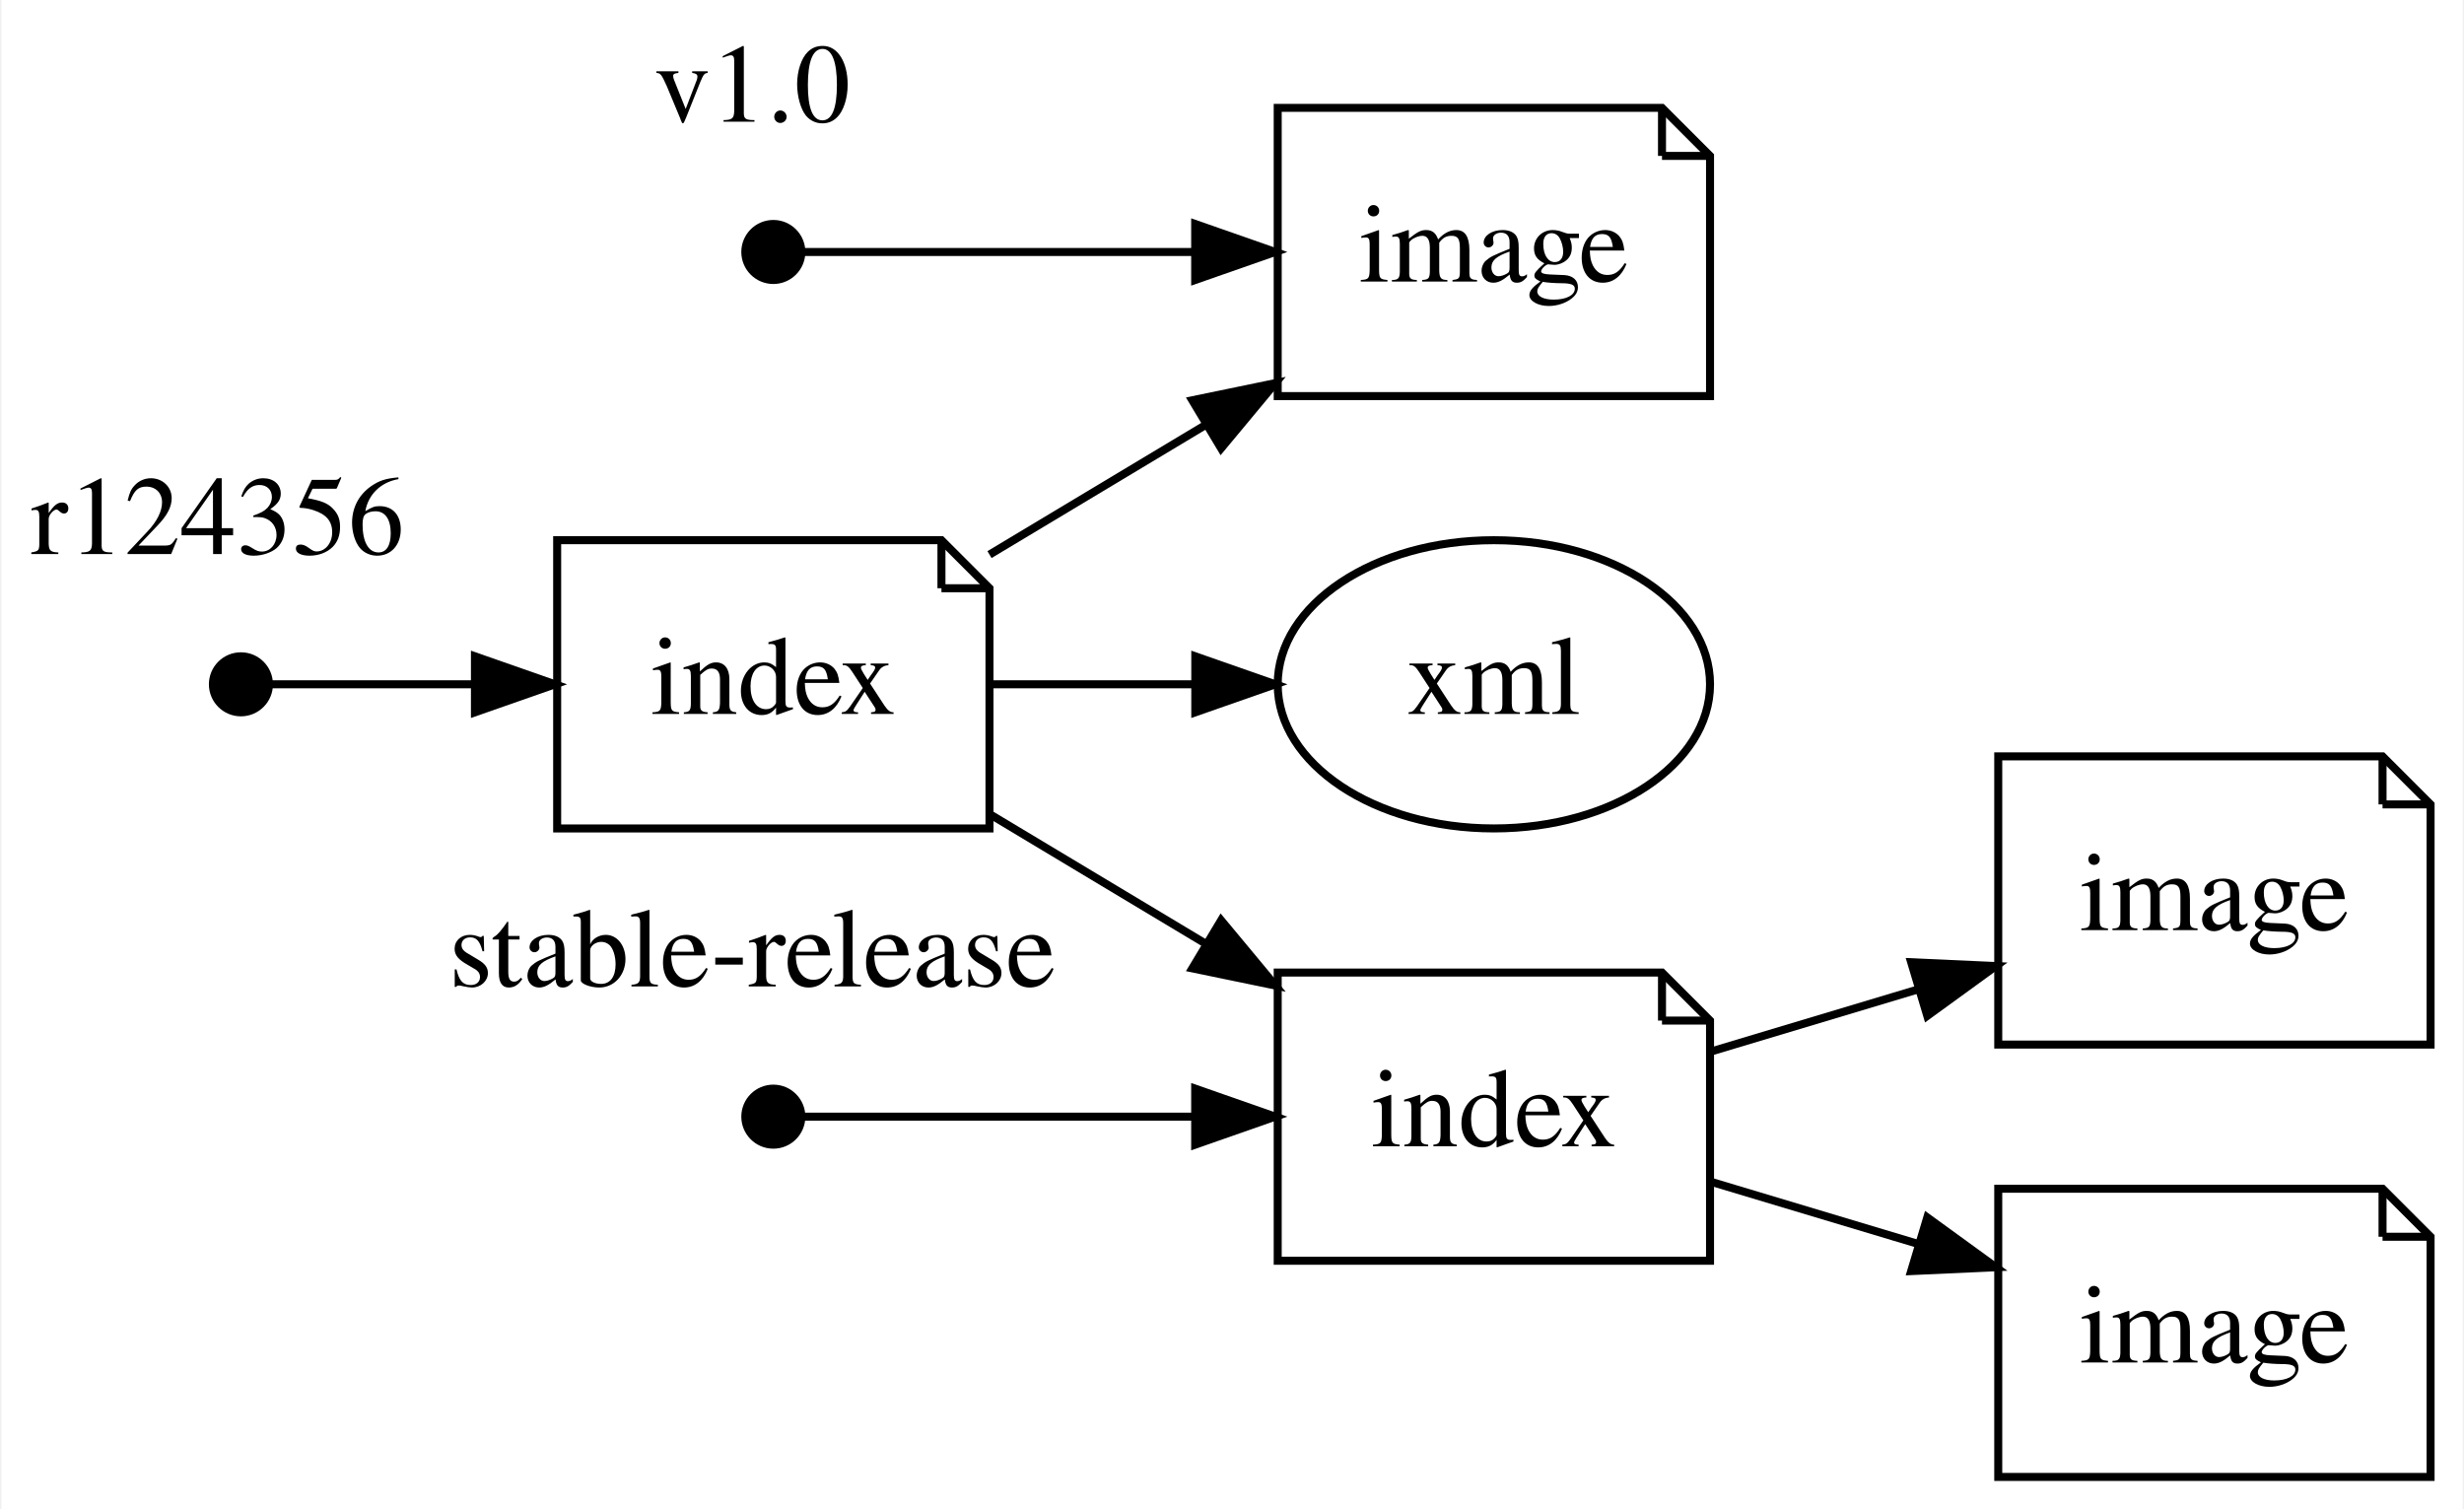
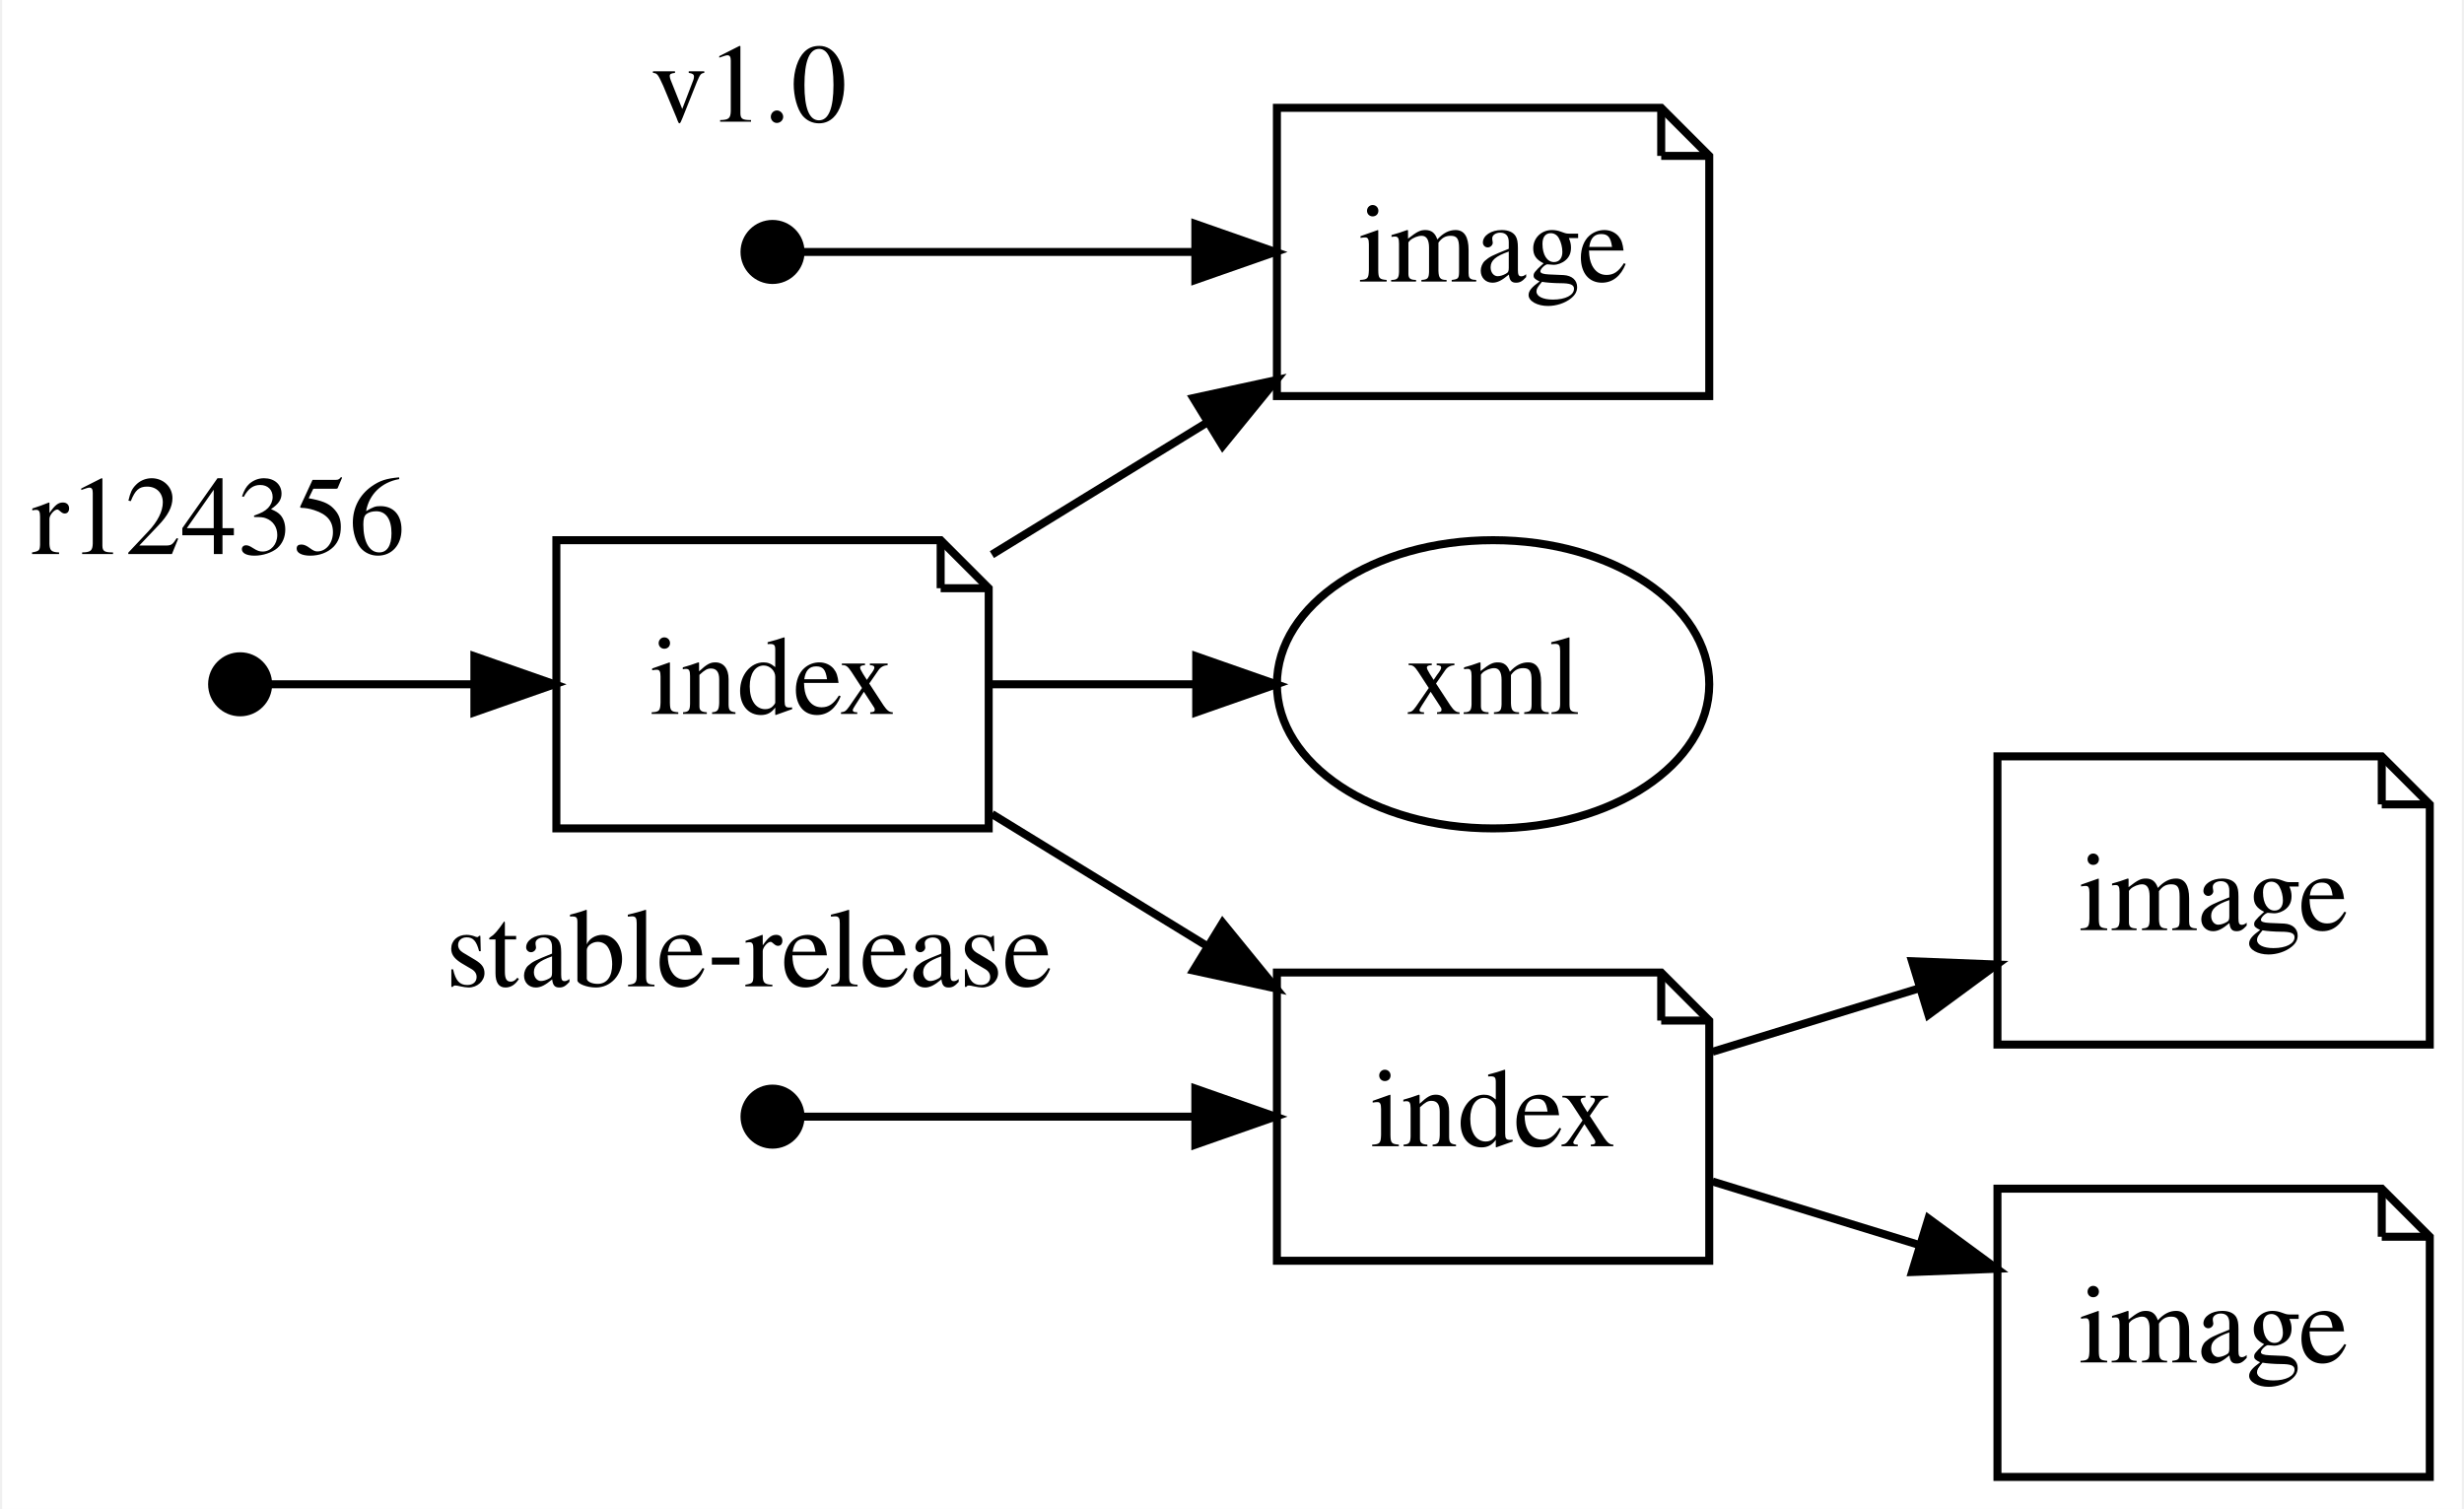
- <svg xmlns="http://www.w3.org/2000/svg" width="307pt" height="188pt" viewBox="0.00 0.00 307.41 188.47">
-   <g id="graph0" class="graph" transform="scale(1 1) rotate(0) translate(4 184.4722)">
-     <polygon fill="#ffffff" stroke="transparent" points="-4,4 -4,-184.472 303.414,-184.472 303.414,4 -4,4" />
+ <svg xmlns="http://www.w3.org/2000/svg" width="307pt" height="188pt" viewBox="0.00 0.00 307.22 188.47">
+   <g id="graph0" class="graph" transform="scale(1 1) rotate(0) translate(4 184.47)">
+     <polygon fill="white" stroke="transparent" points="-4,4 -4,-184.47 303.22,-184.47 303.22,4 -4,4" />
    <g id="node1" class="node">
-       <ellipse fill="#000000" stroke="#000000" cx="25.914" cy="-99" rx="3.5" ry="3.5" />
+       <ellipse fill="black" stroke="black" cx="25.72" cy="-99" rx="3.5" ry="3.5" />
    </g>
    <g id="node4" class="node">
-       <polygon fill="none" stroke="#000000" points="113.414,-117 65.414,-117 65.414,-81 119.414,-81 119.414,-111 113.414,-117" />
-       <polyline fill="none" stroke="#000000" points="113.414,-117 113.414,-111 " />
-       <polyline fill="none" stroke="#000000" points="119.414,-111 113.414,-111 " />
-       <text text-anchor="middle" x="92.414" y="-95.3" font-family="Times,serif" font-size="14.00" fill="#000000">index</text>
+       <polygon fill="none" stroke="black" points="113.22,-117 65.22,-117 65.22,-81 119.22,-81 119.22,-111 113.22,-117" />
+       <polyline fill="none" stroke="black" points="113.22,-117 113.22,-111 " />
+       <polyline fill="none" stroke="black" points="119.22,-111 113.22,-111 " />
+       <text text-anchor="middle" x="92.22" y="-95.3" font-family="Times,serif" font-size="14.00">index</text>
    </g>
    <g id="edge1" class="edge">
-       <path fill="none" stroke="#000000" d="M29.489,-99C34.6,-99 44.545,-99 55.045,-99" />
-       <polygon fill="#000000" stroke="#000000" points="55.144,-102.5 65.144,-99 55.144,-95.5 55.144,-102.5" />
-       <text text-anchor="middle" x="23" y="-115.272" font-family="Times,serif" font-size="14.00" fill="#000000">r124356</text>
+       <path fill="none" stroke="black" d="M29.49,-99C34.17,-99 44.16,-99 54.77,-99" />
+       <polygon fill="black" stroke="black" points="54.98,-102.5 64.98,-99 54.98,-95.5 54.98,-102.5" />
+       <text text-anchor="middle" x="23" y="-115.27" font-family="Times,serif" font-size="14.00">r124356</text>
    </g>
    <g id="node2" class="node">
-       <ellipse fill="#000000" stroke="#000000" cx="92.414" cy="-45" rx="3.5" ry="3.5" />
+       <ellipse fill="black" stroke="black" cx="92.22" cy="-45" rx="3.5" ry="3.5" />
    </g>
    <g id="node5" class="node">
-       <polygon fill="none" stroke="#000000" points="203.414,-63 155.414,-63 155.414,-27 209.414,-27 209.414,-57 203.414,-63" />
-       <polyline fill="none" stroke="#000000" points="203.414,-63 203.414,-57 " />
-       <polyline fill="none" stroke="#000000" points="209.414,-57 203.414,-57 " />
-       <text text-anchor="middle" x="182.414" y="-41.3" font-family="Times,serif" font-size="14.00" fill="#000000">index</text>
+       <polygon fill="none" stroke="black" points="203.22,-63 155.22,-63 155.22,-27 209.22,-27 209.22,-57 203.22,-63" />
+       <polyline fill="none" stroke="black" points="203.22,-63 203.22,-57 " />
+       <polyline fill="none" stroke="black" points="209.22,-57 203.22,-57 " />
+       <text text-anchor="middle" x="182.22" y="-41.3" font-family="Times,serif" font-size="14.00">index</text>
    </g>
    <g id="edge2" class="edge">
-       <path fill="none" stroke="#000000" d="M96.281,-45C104.78,-45 125.858,-45 145.035,-45" />
-       <polygon fill="#000000" stroke="#000000" points="145.106,-48.5 155.106,-45 145.106,-41.5 145.106,-48.5" />
-       <text text-anchor="middle" x="89.792" y="-61.272" font-family="Times,serif" font-size="14.00" fill="#000000">stable-release</text>
+       <path fill="none" stroke="black" d="M95.76,-45C103.1,-45 125.1,-45 144.95,-45" />
+       <polygon fill="black" stroke="black" points="145.03,-48.5 155.03,-45 145.03,-41.5 145.03,-48.5" />
+       <text text-anchor="middle" x="89.27" y="-61.27" font-family="Times,serif" font-size="14.00">stable-release</text>
    </g>
    <g id="node3" class="node">
-       <ellipse fill="#000000" stroke="#000000" cx="92.414" cy="-153" rx="3.5" ry="3.5" />
+       <ellipse fill="black" stroke="black" cx="92.22" cy="-153" rx="3.5" ry="3.5" />
    </g>
    <g id="node6" class="node">
-       <polygon fill="none" stroke="#000000" points="203.414,-171 155.414,-171 155.414,-135 209.414,-135 209.414,-165 203.414,-171" />
-       <polyline fill="none" stroke="#000000" points="203.414,-171 203.414,-165 " />
-       <polyline fill="none" stroke="#000000" points="209.414,-165 203.414,-165 " />
-       <text text-anchor="middle" x="182.414" y="-149.3" font-family="Times,serif" font-size="14.00" fill="#000000">image</text>
+       <polygon fill="none" stroke="black" points="203.22,-171 155.22,-171 155.22,-135 209.22,-135 209.22,-165 203.22,-171" />
+       <polyline fill="none" stroke="black" points="203.22,-171 203.22,-165 " />
+       <polyline fill="none" stroke="black" points="209.22,-165 203.22,-165 " />
+       <text text-anchor="middle" x="182.22" y="-149.3" font-family="Times,serif" font-size="14.00">image</text>
    </g>
    <g id="edge3" class="edge">
-       <path fill="none" stroke="#000000" d="M96.281,-153C104.78,-153 125.858,-153 145.035,-153" />
-       <polygon fill="#000000" stroke="#000000" points="145.106,-156.5 155.106,-153 145.106,-149.5 145.106,-156.5" />
-       <text text-anchor="middle" x="89.792" y="-169.272" font-family="Times,serif" font-size="14.00" fill="#000000">v1.0</text>
+       <path fill="none" stroke="black" d="M95.76,-153C103.1,-153 125.1,-153 144.95,-153" />
+       <polygon fill="black" stroke="black" points="145.03,-156.5 155.03,-153 145.03,-149.5 145.03,-156.5" />
+       <text text-anchor="middle" x="89.27" y="-169.27" font-family="Times,serif" font-size="14.00">v1.0</text>
    </g>
    <g id="edge6" class="edge">
-       <path fill="none" stroke="#000000" d="M119.417,-82.798C127.883,-77.719 137.366,-72.029 146.353,-66.637" />
-       <polygon fill="#000000" stroke="#000000" points="148.345,-69.523 155.119,-61.377 144.743,-63.521 148.345,-69.523" />
+       <path fill="none" stroke="black" d="M119.62,-82.8C128.05,-77.63 137.51,-71.82 146.44,-66.34" />
+       <polygon fill="black" stroke="black" points="148.44,-69.22 155.14,-61 144.78,-63.25 148.44,-69.22" />
    </g>
    <g id="edge4" class="edge">
-       <path fill="none" stroke="#000000" d="M119.417,-115.202C127.883,-120.281 137.366,-125.971 146.353,-131.363" />
-       <polygon fill="#000000" stroke="#000000" points="144.743,-134.479 155.119,-136.623 148.345,-128.477 144.743,-134.479" />
+       <path fill="none" stroke="black" d="M119.62,-115.2C128.05,-120.37 137.51,-126.18 146.44,-131.66" />
+       <polygon fill="black" stroke="black" points="144.78,-134.75 155.14,-137 148.44,-128.78 144.78,-134.75" />
    </g>
    <g id="node9" class="node">
-       <ellipse fill="none" stroke="#000000" cx="182.414" cy="-99" rx="27" ry="18" />
-       <text text-anchor="middle" x="182.414" y="-95.3" font-family="Times,serif" font-size="14.00" fill="#000000">xml</text>
+       <ellipse fill="none" stroke="black" cx="182.22" cy="-99" rx="27" ry="18" />
+       <text text-anchor="middle" x="182.22" y="-95.3" font-family="Times,serif" font-size="14.00">xml</text>
    </g>
    <g id="edge5" class="edge">
-       <path fill="none" stroke="#000000" d="M119.417,-99C127.442,-99 136.381,-99 144.945,-99" />
-       <polygon fill="#000000" stroke="#000000" points="145.119,-102.5 155.119,-99 145.119,-95.5 145.119,-102.5" />
+       <path fill="none" stroke="black" d="M119.62,-99C127.61,-99 136.53,-99 145.04,-99" />
+       <polygon fill="black" stroke="black" points="145.14,-102.5 155.14,-99 145.14,-95.5 145.14,-102.5" />
    </g>
    <g id="node7" class="node">
-       <polygon fill="none" stroke="#000000" points="293.414,-90 245.414,-90 245.414,-54 299.414,-54 299.414,-84 293.414,-90" />
-       <polyline fill="none" stroke="#000000" points="293.414,-90 293.414,-84 " />
-       <polyline fill="none" stroke="#000000" points="299.414,-84 293.414,-84 " />
-       <text text-anchor="middle" x="272.414" y="-68.3" font-family="Times,serif" font-size="14.00" fill="#000000">image</text>
+       <polygon fill="none" stroke="black" points="293.22,-90 245.22,-90 245.22,-54 299.22,-54 299.22,-84 293.22,-90" />
+       <polyline fill="none" stroke="black" points="293.22,-90 293.22,-84 " />
+       <polyline fill="none" stroke="black" points="299.22,-84 293.22,-84 " />
+       <text text-anchor="middle" x="272.22" y="-68.3" font-family="Times,serif" font-size="14.00">image</text>
    </g>
    <g id="edge7" class="edge">
-       <path fill="none" stroke="#000000" d="M209.417,-53.101C217.618,-55.561 226.774,-58.308 235.509,-60.928" />
-       <polygon fill="#000000" stroke="#000000" points="234.535,-64.29 245.119,-63.812 236.547,-57.586 234.535,-64.29" />
+       <path fill="none" stroke="black" d="M209.62,-53.1C217.7,-55.58 226.72,-58.35 235.32,-60.99" />
+       <polygon fill="black" stroke="black" points="234.55,-64.41 245.14,-64 236.6,-57.72 234.55,-64.41" />
    </g>
    <g id="node8" class="node">
-       <polygon fill="none" stroke="#000000" points="293.414,-36 245.414,-36 245.414,0 299.414,0 299.414,-30 293.414,-36" />
-       <polyline fill="none" stroke="#000000" points="293.414,-36 293.414,-30 " />
-       <polyline fill="none" stroke="#000000" points="299.414,-30 293.414,-30 " />
-       <text text-anchor="middle" x="272.414" y="-14.3" font-family="Times,serif" font-size="14.00" fill="#000000">image</text>
+       <polygon fill="none" stroke="black" points="293.22,-36 245.22,-36 245.22,0 299.22,0 299.22,-30 293.22,-36" />
+       <polyline fill="none" stroke="black" points="293.22,-36 293.22,-30 " />
+       <polyline fill="none" stroke="black" points="299.22,-30 293.22,-30 " />
+       <text text-anchor="middle" x="272.22" y="-14.3" font-family="Times,serif" font-size="14.00">image</text>
    </g>
    <g id="edge8" class="edge">
-       <path fill="none" stroke="#000000" d="M209.417,-36.899C217.618,-34.439 226.774,-31.692 235.509,-29.072" />
-       <polygon fill="#000000" stroke="#000000" points="236.547,-32.414 245.119,-26.189 234.535,-25.71 236.547,-32.414" />
+       <path fill="none" stroke="black" d="M209.62,-36.9C217.7,-34.42 226.72,-31.65 235.32,-29.01" />
+       <polygon fill="black" stroke="black" points="236.6,-32.28 245.14,-26 234.55,-25.59 236.6,-32.28" />
    </g>
  </g>
</svg>
